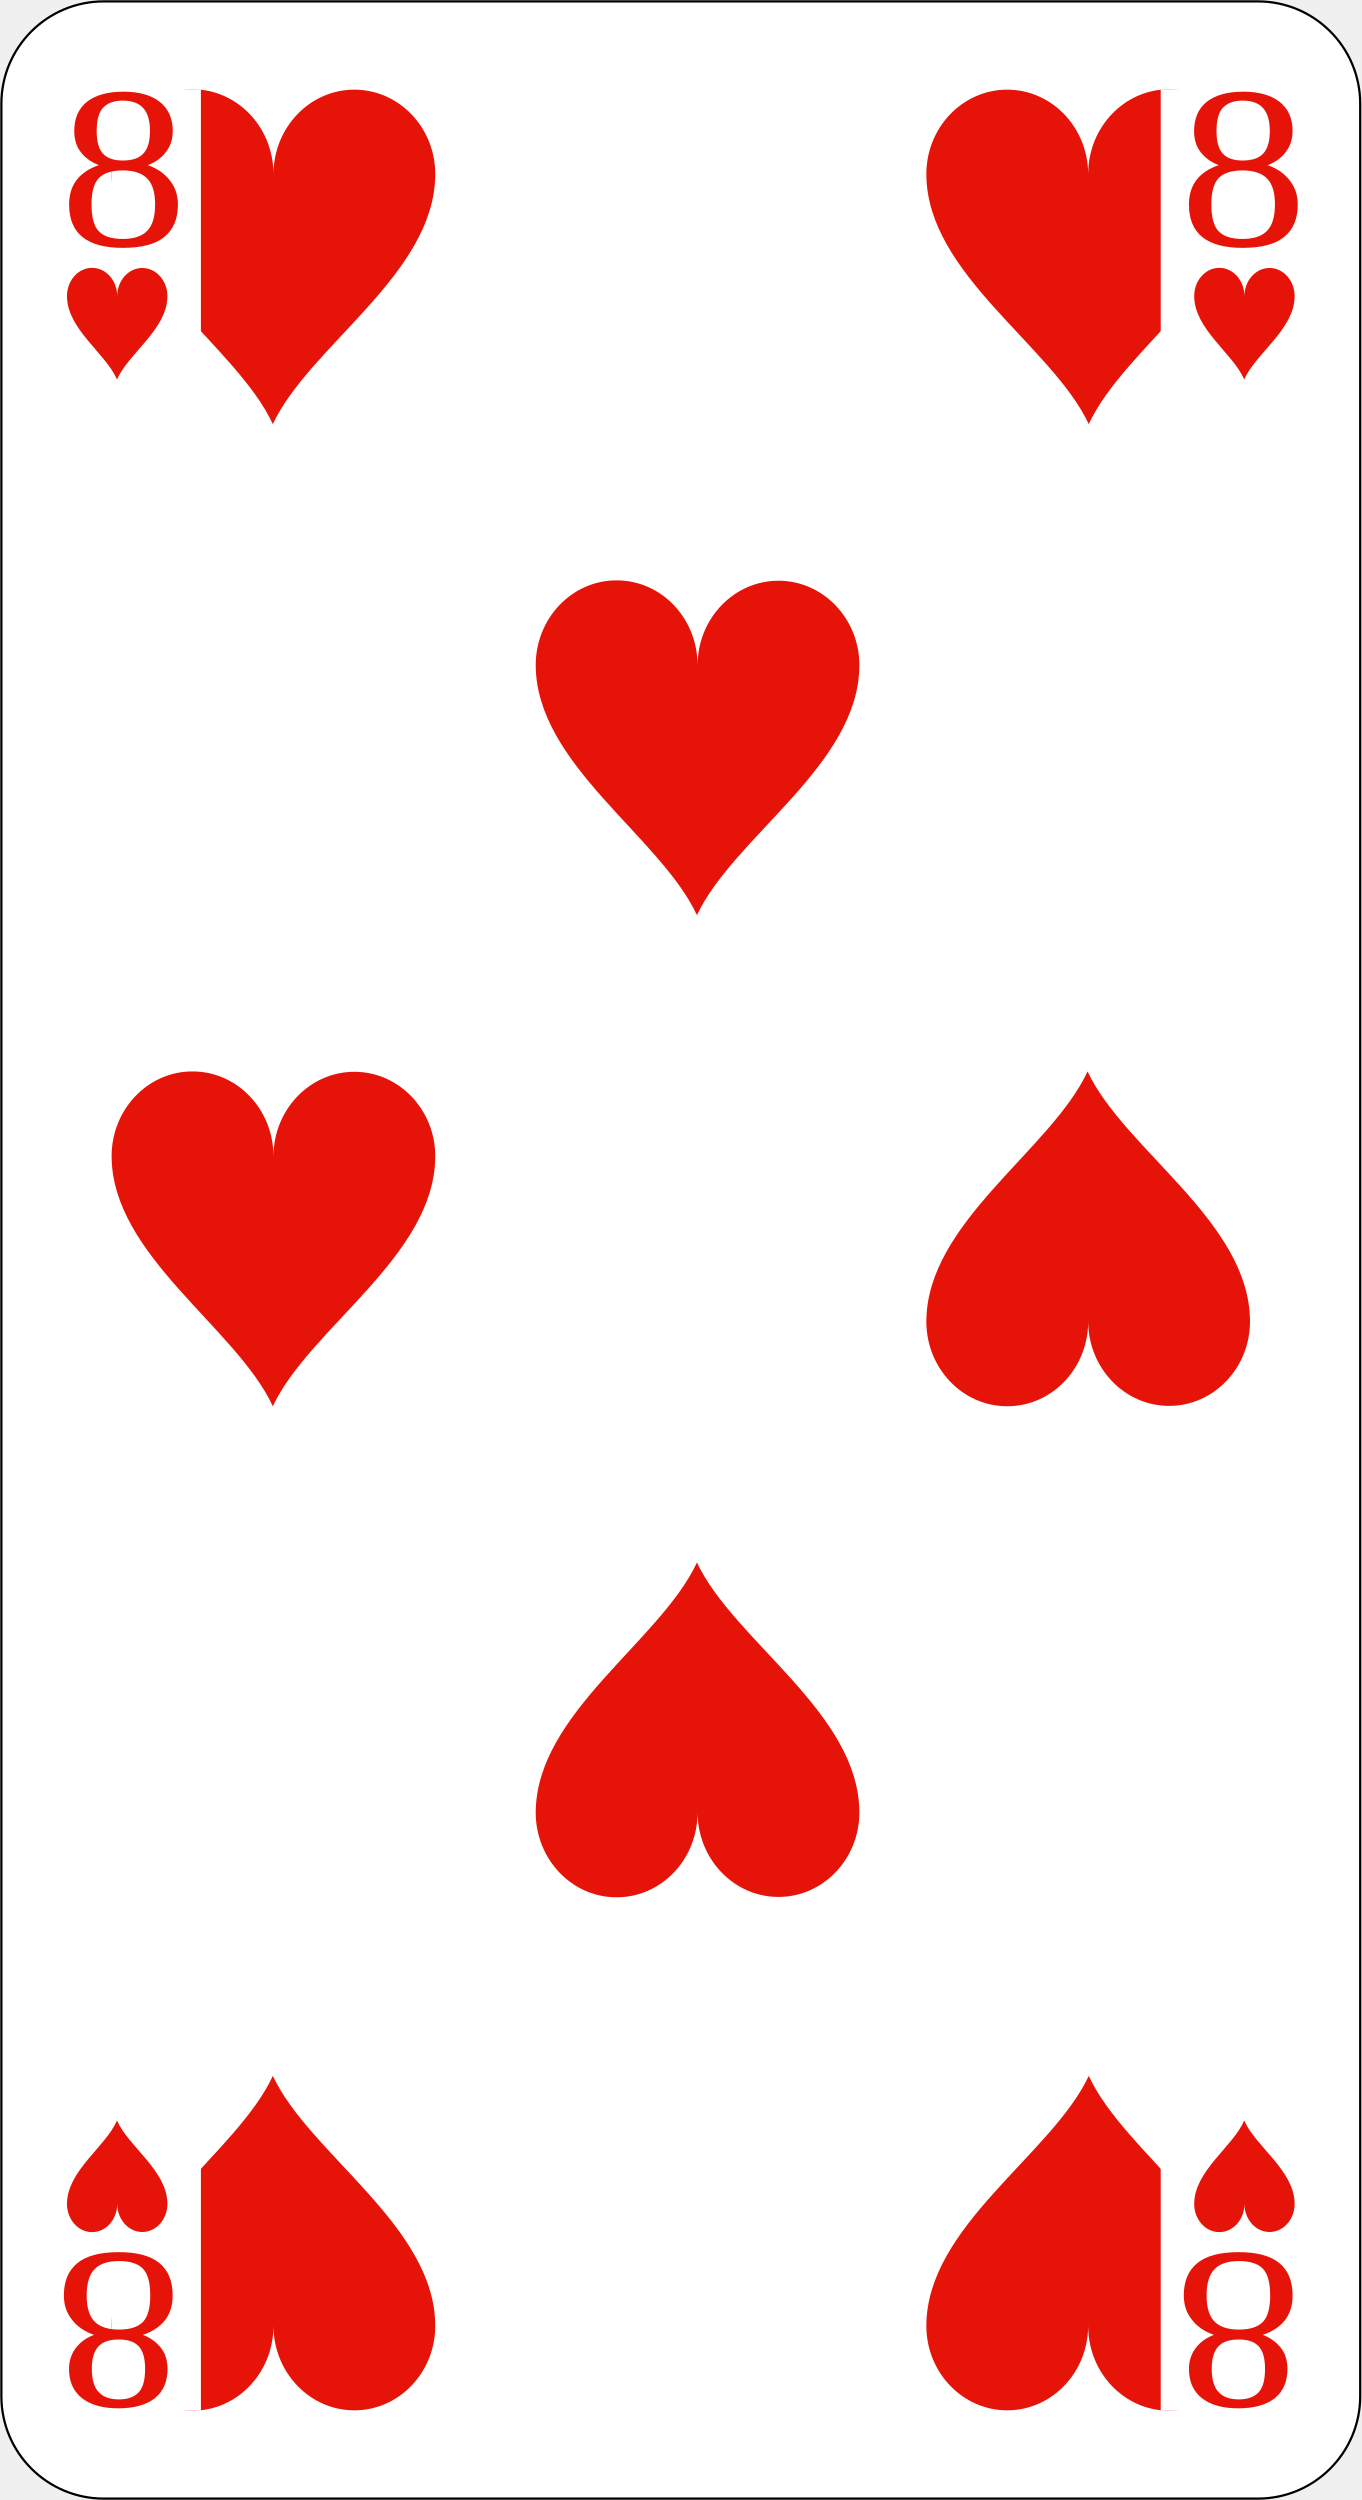
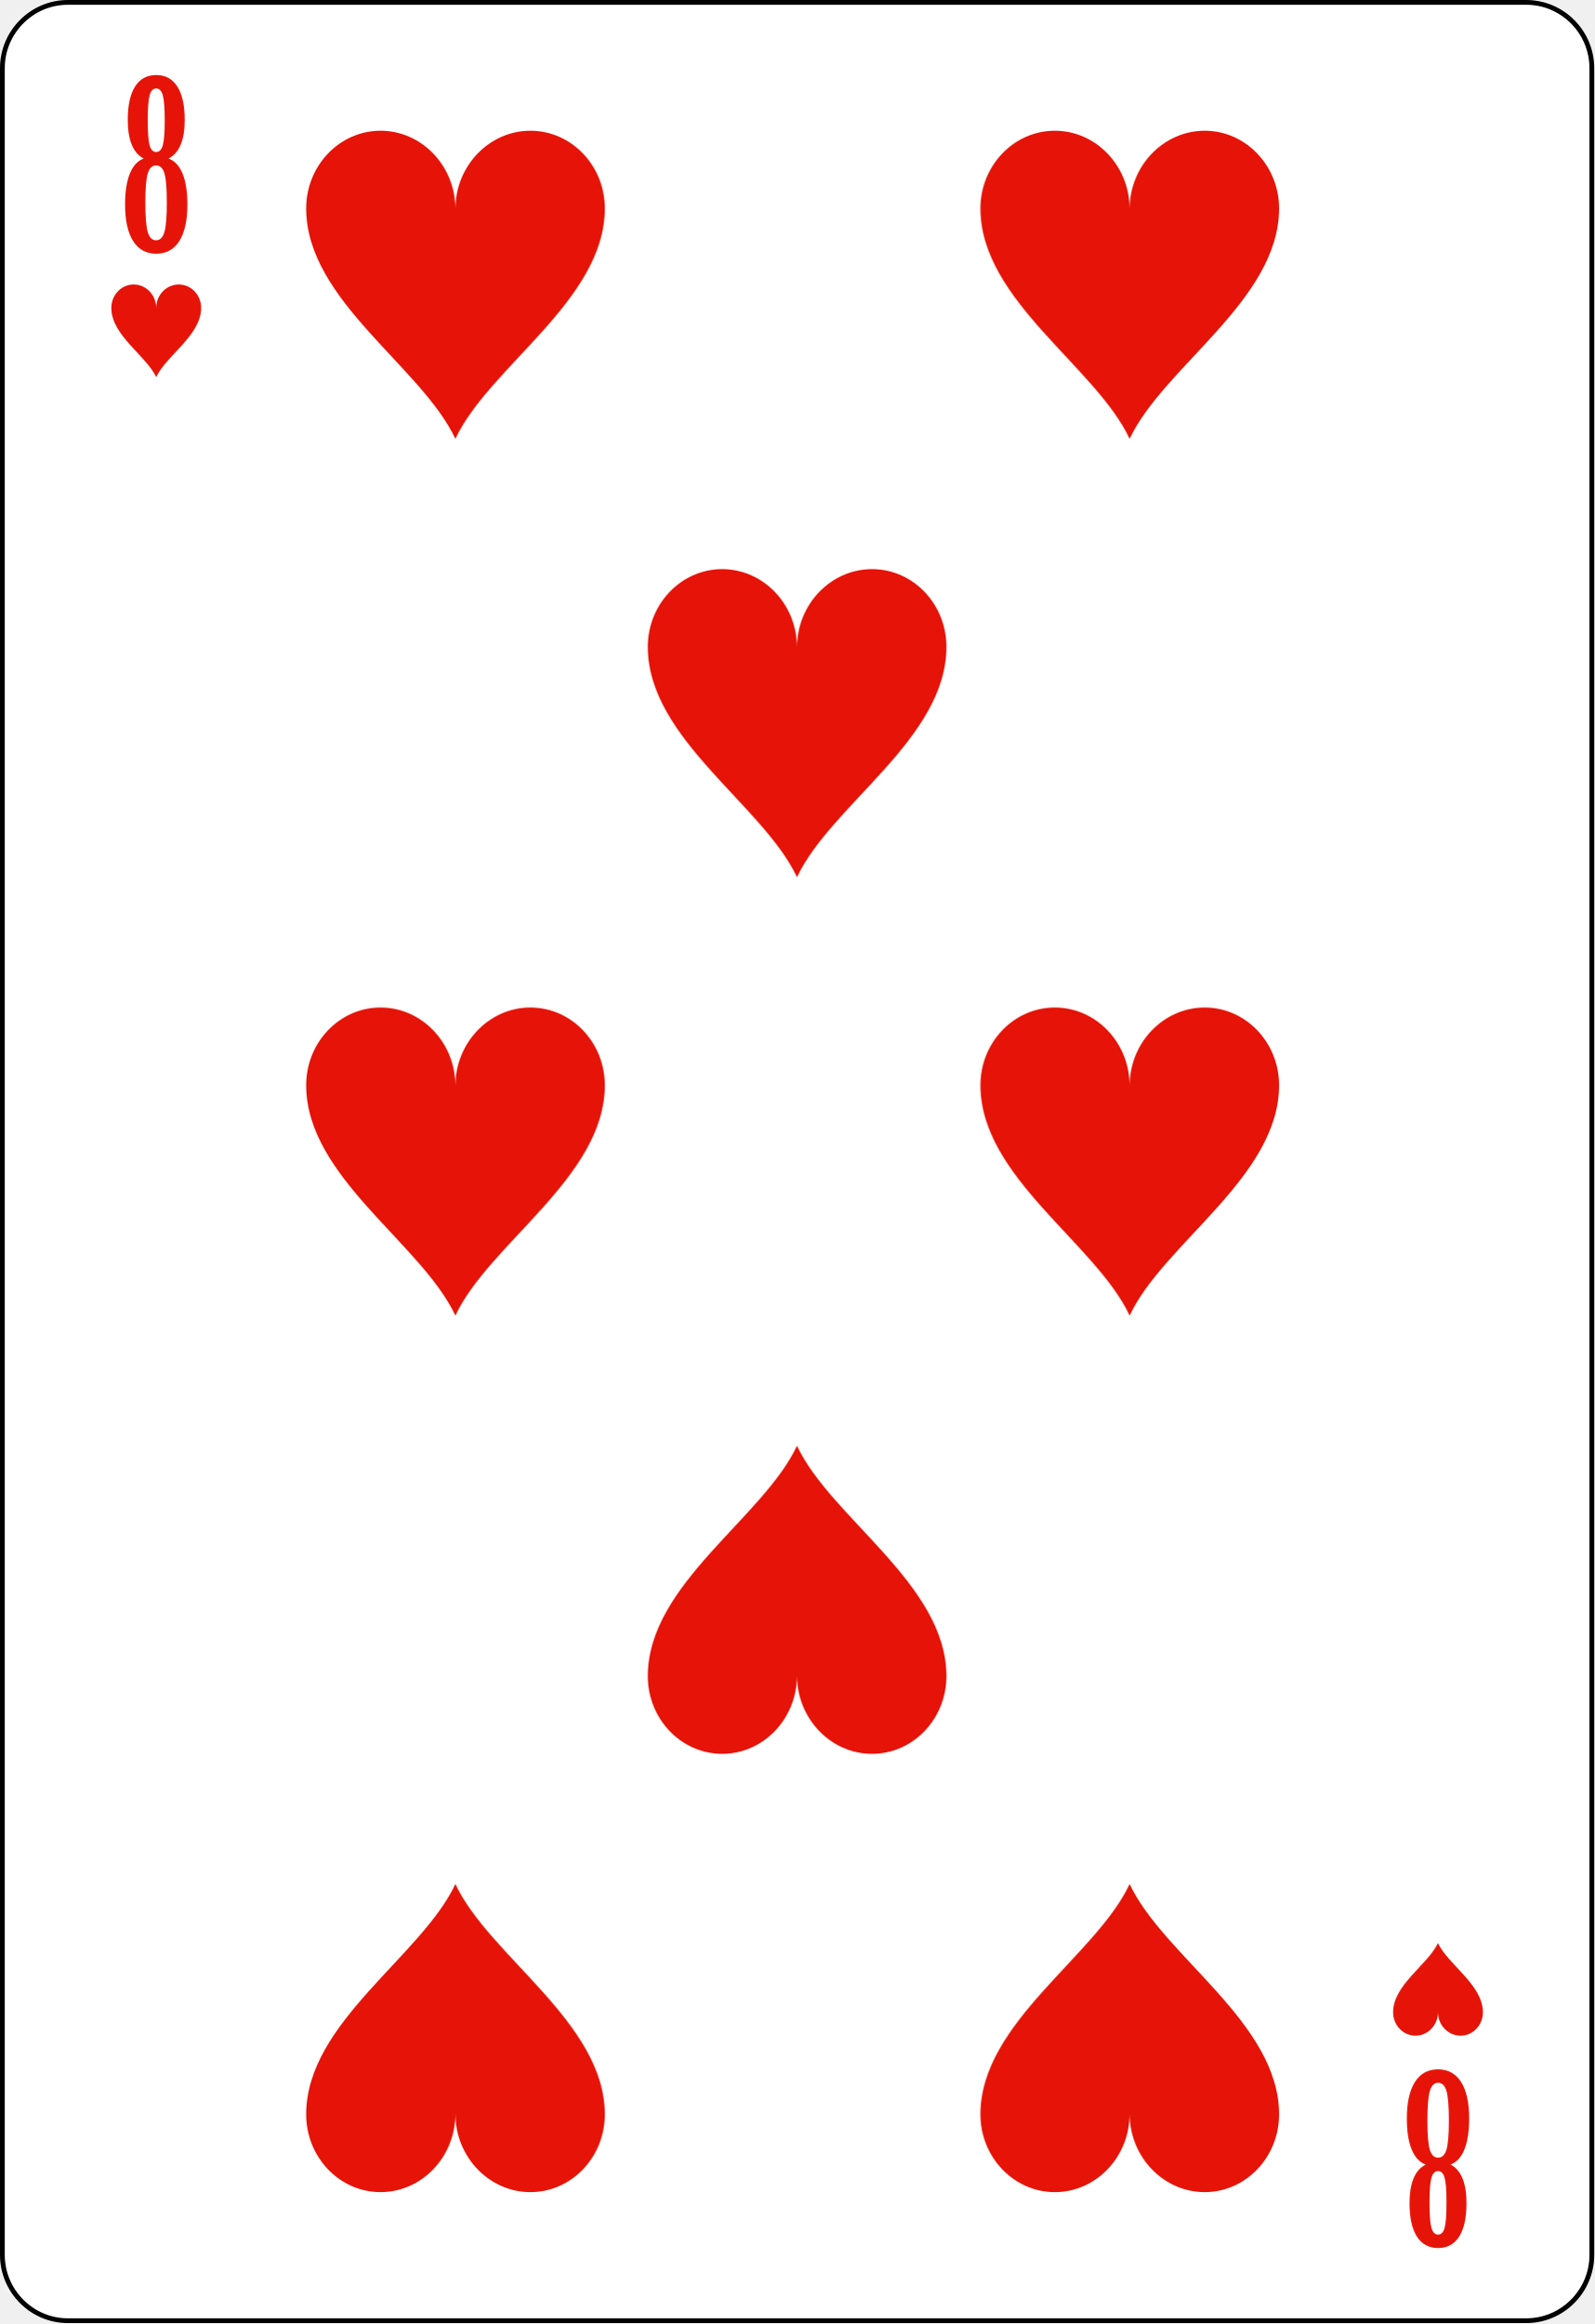
- <svg xmlns="http://www.w3.org/2000/svg" width="61" height="112" id="svg2" version="1.0">
-   <defs id="defs4">
-     </defs>
-   <g id="layer1" transform="translate(0,-940.3623)">
-     <rect style="fill:#ffffff;fill-opacity:1;fill-rule:evenodd;stroke:#000000;stroke-width:0.1;stroke-linecap:butt;stroke-linejoin:round;stroke-miterlimit:79.2;stroke-dasharray:none;stroke-opacity:1" id="rect2160" width="60.875" y="940.425" x="0.062" height="111.875" ry="4.588" />
-     <g id="g3055" transform="translate(-2,-11)">
-       <g transform="matrix(0.4648477,0,0,0.4643697,-25.45445,948.9778)" id="g2876" style="fill:#e61408;fill-rule:nonzero;stroke:#000000;stroke-miterlimit:4">
-         <path style="stroke:none" d="M 69.817,21.907 C 69.831,31.487 81.84,38.464 85.356,46.05 C 88.903,38.482 100.948,31.568 101.01,21.987 C 101.037,17.47 97.54,13.793 93.231,13.784 C 88.924,13.775 85.426,17.425 85.414,21.952 C 85.426,17.425 81.943,13.757 77.636,13.749 C 73.328,13.73 69.831,17.389 69.817,21.907 L 69.817,21.907 z" id="path2878" />
-       </g>
-       <rect ry="0" y="955.362" x="7" height="15" width="4" id="rect2509" style="fill:#ffffff;fill-opacity:1;stroke:#000000;stroke-width:0;stroke-linejoin:miter;stroke-miterlimit:79.2;stroke-dasharray:none;stroke-opacity:1" />
-     </g>
-     <text xml:space="preserve" style="font-size:11.838px;font-style:normal;font-weight:normal;fill:#e61408;fill-opacity:1;stroke:none;stroke-width:1px;stroke-linecap:butt;stroke-linejoin:miter;stroke-opacity:1;font-family:Bitstream Vera Sans" x="2.516" y="1002.663" id="text7838" transform="scale(1.053923,0.9488356)">
-       <tspan id="tspan7840" x="2.516" y="1002.663" style="font-size:10.917px;fill:#e61408;fill-opacity:1;font-family:Times New Roman">8</tspan>
-     </text>
-     <g id="g3050" transform="translate(21,4.7929484e-7)">
-       <g style="fill:#e61408;fill-rule:nonzero;stroke:#000000;stroke-miterlimit:4" id="g3038" transform="matrix(-0.4648477,0,0,0.4643697,67.45445,937.9778)">
-         <path id="path3040" d="M 69.817,21.907 C 69.831,31.487 81.84,38.464 85.356,46.05 C 88.903,38.482 100.948,31.568 101.01,21.987 C 101.037,17.47 97.54,13.793 93.231,13.784 C 88.924,13.775 85.426,17.425 85.414,21.952 C 85.426,17.425 81.943,13.757 77.636,13.749 C 73.328,13.73 69.831,17.389 69.817,21.907 L 69.817,21.907 z" style="stroke:none" />
-       </g>
-       <rect transform="scale(-1,1)" style="fill:#ffffff;fill-opacity:1;stroke:#000000;stroke-width:0;stroke-linejoin:miter;stroke-miterlimit:79.2;stroke-dasharray:none;stroke-opacity:1" id="rect3042" width="4" height="15" x="-35" y="944.362" ry="0" />
-     </g>
-     <text transform="scale(1.053923,0.9488356)" id="text7842" y="1002.663" x="50.118" style="font-size:11.838px;font-style:normal;font-weight:normal;fill:#e61408;fill-opacity:1;stroke:none;stroke-width:1px;stroke-linecap:butt;stroke-linejoin:miter;stroke-opacity:1;font-family:Bitstream Vera Sans" xml:space="preserve">
-       <tspan style="font-size:10.917px;fill:#e61408;fill-opacity:1;font-family:Times New Roman" y="1002.663" x="50.118" id="tspan7844">8</tspan>
-     </text>
-     <g transform="matrix(1,0,0,-1,-2,2003.724)" id="g3060">
-       <g style="fill:#e61408;fill-rule:nonzero;stroke:#000000;stroke-miterlimit:4" id="g3062" transform="matrix(0.4648477,0,0,0.4643697,-25.45445,948.9778)">
-         <path id="path3064" d="M 69.817,21.907 C 69.831,31.487 81.84,38.464 85.356,46.05 C 88.903,38.482 100.948,31.568 101.01,21.987 C 101.037,17.47 97.54,13.793 93.231,13.784 C 88.924,13.775 85.426,17.425 85.414,21.952 C 85.426,17.425 81.943,13.757 77.636,13.749 C 73.328,13.73 69.831,17.389 69.817,21.907 L 69.817,21.907 z" style="stroke:none" />
-       </g>
-       <rect style="fill:#ffffff;fill-opacity:1;stroke:#000000;stroke-width:0;stroke-linejoin:miter;stroke-miterlimit:79.2;stroke-dasharray:none;stroke-opacity:1" id="rect3066" width="4" height="15" x="7" y="955.362" ry="0" />
-     </g>
-     <text xml:space="preserve" style="font-size:11.838px;font-style:normal;font-weight:normal;fill:#e61408;fill-opacity:1;stroke:none;stroke-width:1px;stroke-linecap:butt;stroke-linejoin:miter;stroke-opacity:1;font-family:Bitstream Vera Sans" x="-7.761" y="-1097.516" id="text7846" transform="scale(-1.053923,-0.9488356)">
-       <tspan id="tspan7848" x="-7.761" y="-1097.516" style="font-size:10.917px;fill:#e61408;fill-opacity:1;font-family:Times New Roman">8</tspan>
-     </text>
-     <g transform="matrix(1,0,0,-1,21,1992.724)" id="g3068">
-       <g transform="matrix(-0.4648477,0,0,0.4643697,67.45445,937.9778)" id="g3070" style="fill:#e61408;fill-rule:nonzero;stroke:#000000;stroke-miterlimit:4">
-         <path style="stroke:none" d="M 69.817,21.907 C 69.831,31.487 81.84,38.464 85.356,46.05 C 88.903,38.482 100.948,31.568 101.01,21.987 C 101.037,17.47 97.54,13.793 93.231,13.784 C 88.924,13.775 85.426,17.425 85.414,21.952 C 85.426,17.425 81.943,13.757 77.636,13.749 C 73.328,13.73 69.831,17.389 69.817,21.907 L 69.817,21.907 z" id="path3072" />
-       </g>
-       <rect ry="0" y="944.362" x="-35" height="15" width="4" id="rect3074" style="fill:#ffffff;fill-opacity:1;stroke:#000000;stroke-width:0;stroke-linejoin:miter;stroke-miterlimit:79.2;stroke-dasharray:none;stroke-opacity:1" transform="scale(-1,1)" />
-     </g>
-     <text transform="scale(-1.053923,-0.9488356)" id="text7850" y="-1097.516" x="-55.368" style="font-size:11.838px;font-style:normal;font-weight:normal;fill:#e61408;fill-opacity:1;stroke:none;stroke-width:1px;stroke-linecap:butt;stroke-linejoin:miter;stroke-opacity:1;font-family:Bitstream Vera Sans" xml:space="preserve">
-       <tspan style="font-size:10.917px;fill:#e61408;fill-opacity:1;font-family:Times New Roman" y="-1097.516" x="-55.368" id="tspan7852">8</tspan>
-     </text>
-     <g transform="matrix(0.1442539,0,0,0.1547939,-7.071288,950.234)" id="g2612" style="fill:#e61408;fill-rule:nonzero;stroke:#000000;stroke-miterlimit:4">
-       <path style="stroke:none" d="M 69.817,21.907 C 69.831,31.487 81.84,38.464 85.356,46.05 C 88.903,38.482 100.948,31.568 101.01,21.987 C 101.037,17.47 97.54,13.793 93.231,13.784 C 88.924,13.775 85.426,17.425 85.414,21.952 C 85.426,17.425 81.943,13.757 77.636,13.749 C 73.328,13.73 69.831,17.389 69.817,21.907 L 69.817,21.907 z" id="path2614" />
-     </g>
-     <g style="fill:#e61408;fill-rule:nonzero;stroke:#000000;stroke-miterlimit:4" id="g2616" transform="matrix(0.1442539,0,0,0.1547939,43.42857,950.234)">
-       <path id="path2618" d="M 69.817,21.907 C 69.831,31.487 81.84,38.464 85.356,46.05 C 88.903,38.482 100.948,31.568 101.01,21.987 C 101.037,17.47 97.54,13.793 93.231,13.784 C 88.924,13.775 85.426,17.425 85.414,21.952 C 85.426,17.425 81.943,13.757 77.636,13.749 C 73.328,13.73 69.831,17.389 69.817,21.907 L 69.817,21.907 z" style="stroke:none" />
-     </g>
-     <g style="fill:#e61408;fill-rule:nonzero;stroke:#000000;stroke-miterlimit:4" id="g2620" transform="matrix(0.1442539,0,0,-0.1547939,-7.071288,1042.49)">
-       <path id="path2622" d="M 69.817,21.907 C 69.831,31.487 81.84,38.464 85.356,46.05 C 88.903,38.482 100.948,31.568 101.01,21.987 C 101.037,17.47 97.54,13.793 93.231,13.784 C 88.924,13.775 85.426,17.425 85.414,21.952 C 85.426,17.425 81.943,13.757 77.636,13.749 C 73.328,13.73 69.831,17.389 69.817,21.907 L 69.817,21.907 z" style="stroke:none" />
-     </g>
-     <g transform="matrix(0.1442539,0,0,-0.1547939,43.42857,1042.49)" id="g2624" style="fill:#e61408;fill-rule:nonzero;stroke:#000000;stroke-miterlimit:4">
-       <path style="stroke:none" d="M 69.817,21.907 C 69.831,31.487 81.84,38.464 85.356,46.05 C 88.903,38.482 100.948,31.568 101.01,21.987 C 101.037,17.47 97.54,13.793 93.231,13.784 C 88.924,13.775 85.426,17.425 85.414,21.952 C 85.426,17.425 81.943,13.757 77.636,13.749 C 73.328,13.73 69.831,17.389 69.817,21.907 L 69.817,21.907 z" id="path2626" />
-     </g>
-     <g transform="matrix(0.4648439,0,0,0.4643698,-27.45418,981.9778)" id="g2628" style="fill:#e61408;fill-rule:nonzero;stroke:#000000;stroke-miterlimit:4">
-       <path style="stroke:none" d="M 69.817,21.907 C 69.831,31.487 81.84,38.464 85.356,46.05 C 88.903,38.482 100.948,31.568 101.01,21.987 C 101.037,17.47 97.54,13.793 93.231,13.784 C 88.924,13.775 85.426,17.425 85.414,21.952 C 85.426,17.425 81.943,13.757 77.636,13.749 C 73.328,13.73 69.831,17.389 69.817,21.907 L 69.817,21.907 z" id="path2630" />
-     </g>
-     <g style="fill:#e61408;fill-rule:nonzero;stroke:#000000;stroke-miterlimit:4" id="g3630" transform="matrix(0.4648439,0,0,-0.4643698,9.045815,1009.747)">
-       <path id="path3632" d="M 69.817,21.907 C 69.831,31.487 81.84,38.464 85.356,46.05 C 88.903,38.482 100.948,31.568 101.01,21.987 C 101.037,17.47 97.54,13.793 93.231,13.784 C 88.924,13.775 85.426,17.425 85.414,21.952 C 85.426,17.425 81.943,13.757 77.636,13.749 C 73.328,13.73 69.831,17.389 69.817,21.907 L 69.817,21.907 z" style="stroke:none" />
-     </g>
-     <g style="fill:#e61408;fill-rule:nonzero;stroke:#000000;stroke-miterlimit:4" id="g3808" transform="matrix(0.4648439,0,0,0.4643698,-8.454185,959.9778)">
-       <path id="path3810" d="M 69.817,21.907 C 69.831,31.487 81.84,38.464 85.356,46.05 C 88.903,38.482 100.948,31.568 101.01,21.987 C 101.037,17.47 97.54,13.793 93.231,13.784 C 88.924,13.775 85.426,17.425 85.414,21.952 C 85.426,17.425 81.943,13.757 77.636,13.749 C 73.328,13.73 69.831,17.389 69.817,21.907 L 69.817,21.907 z" style="stroke:none" />
-     </g>
-     <g transform="matrix(0.4648439,0,0,-0.4643698,-8.454185,1031.746)" id="g4074" style="fill:#e61408;fill-rule:nonzero;stroke:#000000;stroke-miterlimit:4">
-       <path style="stroke:none" d="M 69.817,21.907 C 69.831,31.487 81.84,38.464 85.356,46.05 C 88.903,38.482 100.948,31.568 101.01,21.987 C 101.037,17.47 97.54,13.793 93.231,13.784 C 88.924,13.775 85.426,17.425 85.414,21.952 C 85.426,17.425 81.943,13.757 77.636,13.749 C 73.328,13.73 69.831,17.389 69.817,21.907 L 69.817,21.907 z" id="path4076" />
-     </g>
+ <svg xmlns="http://www.w3.org/2000/svg" xmlns:xlink="http://www.w3.org/1999/xlink" width="208" height="303" viewBox="0 0 167.086 242.667" xml:space="preserve" id="svg2" version="1.0">
+   <defs id="defs88" />
+   <path id="path5" d="M 166.836,235.893 C 166.836,239.685 163.75,242.784 159.966,242.784 L 7.111,242.784 C 3.336,242.784 0.25,239.685 0.25,235.893 L 0.25,6.775 C 0.25,2.988 3.336,-0.116 7.111,-0.116 L 159.966,-0.116 C 163.75,-0.116 166.836,2.988 166.836,6.775 L 166.836,235.893 L 166.836,235.893 z " style="fill:#ffffff;fill-rule:nonzero;stroke:#000000;stroke-width:0.5;stroke-miterlimit:4" />
+   <g style="fill-rule:nonzero;stroke:#000000;stroke-miterlimit:4;fill:#e61408;fill-opacity:1" id="g4741" transform="translate(1.503788,3.808595e-2)">
+     <path style="stroke:none;fill:#e61408;fill-opacity:1" d="M 16.158,16.206 C 16.805,16.44 17.295,16.968 17.631,17.791 C 17.966,18.614 18.134,19.691 18.134,21.022 C 18.134,22.684 17.854,23.958 17.293,24.846 C 16.733,25.733 15.925,26.177 14.869,26.177 C 13.812,26.177 13.004,25.733 12.443,24.846 C 11.883,23.958 11.603,22.684 11.603,21.022 C 11.603,19.691 11.769,18.614 12.102,17.791 C 12.434,16.968 12.917,16.44 13.55,16.206 C 12.995,15.916 12.578,15.431 12.301,14.751 C 12.023,14.072 11.884,13.209 11.884,12.164 C 11.884,10.635 12.139,9.469 12.648,8.665 C 13.158,7.86 13.898,7.458 14.869,7.458 C 15.831,7.458 16.569,7.86 17.083,8.665 C 17.596,9.469 17.853,10.635 17.853,12.164 C 17.853,13.209 17.712,14.072 17.432,14.751 C 17.152,15.431 16.727,15.916 16.158,16.206 L 16.158,16.206 z M 15.978,20.818 C 15.978,19.339 15.895,18.321 15.729,17.763 C 15.562,17.206 15.272,16.927 14.859,16.927 C 14.445,16.927 14.153,17.206 13.983,17.763 C 13.813,18.321 13.728,19.339 13.728,20.818 C 13.728,22.313 13.813,23.346 13.983,23.916 C 14.153,24.486 14.445,24.771 14.859,24.771 C 15.264,24.771 15.552,24.486 15.723,23.916 C 15.893,23.346 15.978,22.313 15.978,20.818 z M 15.759,12.21 C 15.759,10.938 15.692,10.062 15.557,9.583 C 15.422,9.104 15.193,8.864 14.869,8.864 C 14.536,8.864 14.305,9.104 14.174,9.583 C 14.043,10.062 13.978,10.938 13.978,12.21 C 13.978,13.475 14.043,14.343 14.174,14.814 C 14.305,15.285 14.536,15.521 14.869,15.521 C 15.193,15.521 15.422,15.285 15.557,14.814 C 15.692,14.343 15.759,13.475 15.759,12.21 z " id="path4743" />
  </g>
+   <g style="fill-rule:nonzero;stroke:#000000;stroke-miterlimit:4;fill:#e61408;fill-opacity:1" id="g4745" transform="translate(-0.8338649,0.3828162)">
+     <path style="stroke:none;fill:#e61408;fill-opacity:1" d="M 150.259,226.042 C 149.612,225.807 149.121,225.279 148.786,224.457 C 148.45,223.633 148.282,222.556 148.282,221.225 C 148.282,219.563 148.562,218.289 149.123,217.402 C 149.684,216.513 150.491,216.07 151.548,216.07 C 152.604,216.07 153.413,216.513 153.974,217.402 C 154.534,218.289 154.813,219.563 154.813,221.225 C 154.813,222.556 154.647,223.633 154.315,224.457 C 153.982,225.279 153.499,225.807 152.866,226.042 C 153.422,226.332 153.839,226.816 154.116,227.496 C 154.394,228.175 154.532,229.038 154.532,230.083 C 154.532,231.612 154.278,232.778 153.769,233.583 C 153.259,234.386 152.519,234.789 151.548,234.789 C 150.585,234.789 149.848,234.386 149.334,233.583 C 148.82,232.778 148.563,231.612 148.563,230.083 C 148.563,229.038 148.704,228.175 148.984,227.496 C 149.265,226.816 149.689,226.332 150.259,226.042 L 150.259,226.042 z M 150.438,221.429 C 150.438,222.908 150.522,223.926 150.688,224.484 C 150.854,225.042 151.144,225.32 151.558,225.32 C 151.972,225.32 152.263,225.042 152.433,224.484 C 152.604,223.926 152.688,222.908 152.688,221.429 C 152.688,219.933 152.604,218.901 152.433,218.332 C 152.263,217.761 151.972,217.476 151.558,217.476 C 151.152,217.476 150.864,217.761 150.694,218.332 C 150.524,218.901 150.438,219.933 150.438,221.429 L 150.438,221.429 z M 150.657,230.037 C 150.657,231.309 150.725,232.185 150.859,232.664 C 150.994,233.143 151.224,233.382 151.548,233.382 C 151.88,233.382 152.112,233.143 152.243,232.664 C 152.374,232.185 152.438,231.309 152.438,230.037 C 152.438,228.772 152.374,227.904 152.243,227.433 C 152.112,226.962 151.88,226.726 151.548,226.726 C 151.224,226.726 150.994,226.962 150.859,227.433 C 150.725,227.904 150.657,228.772 150.657,230.037 z " id="path4747" />
+   </g>
+   <path style="fill:#e61408;fill-rule:nonzero;stroke:none;stroke-miterlimit:4" d="M 39.868,13.33 C 35.56,13.339 32.057,17.021 32.086,21.538 C 32.146,31.118 44.178,38.046 47.725,45.612 C 51.272,38.046 63.329,31.118 63.389,21.538 C 63.418,17.021 59.915,13.339 55.607,13.33 C 51.3,13.321 47.738,16.987 47.725,21.513 C 47.712,16.987 44.175,13.321 39.868,13.33 z " id="path2170" />
+   <path id="path2225" d="M 14.006,29.437 C 12.711,29.44 11.658,30.547 11.666,31.906 C 11.684,34.786 15.302,36.869 16.369,39.144 C 17.435,36.869 21.061,34.786 21.079,31.906 C 21.087,30.547 20.034,29.44 18.739,29.437 C 17.444,29.435 16.372,30.537 16.369,31.898 C 16.365,30.537 15.301,29.435 14.006,29.437 z " style="fill:#e61408;fill-rule:nonzero;stroke:none;stroke-miterlimit:4" />
+   <use x="0" y="0" xlink:href="#path2225" id="use2231" transform="matrix(1,0,0,-1,134.3416,242.3621)" width="167.086" height="242.667" />
+   <use x="0" y="0" xlink:href="#path2170" id="use2199" transform="translate(70.67041,9.5219452e-8)" width="167.086" height="242.667" />
+   <use x="0" y="0" xlink:href="#use2199" id="use2201" transform="translate(-34.86484,45.93135)" width="167.086" height="242.667" />
+   <use x="0" y="0" xlink:href="#use2201" id="use2203" transform="translate(-35.80557,45.93135)" width="167.086" height="242.667" />
+   <use x="0" y="0" xlink:href="#use2203" id="use2205" transform="translate(70.67041,9.5219391e-8)" width="167.086" height="242.667" />
+   <use x="0" y="0" xlink:href="#path2170" id="use2207" transform="matrix(1,0,0,-1,35.80557,196.725)" width="167.086" height="242.667" />
+   <use x="0" y="0" xlink:href="#path2170" id="use2209" transform="matrix(1,0,0,-1,-1.2116747e-8,242.6453)" width="167.086" height="242.667" />
+   <use x="0" y="0" xlink:href="#path2170" id="use2211" transform="matrix(1,0,0,-1,70.6704,242.6453)" width="167.086" height="242.667" />
</svg>
